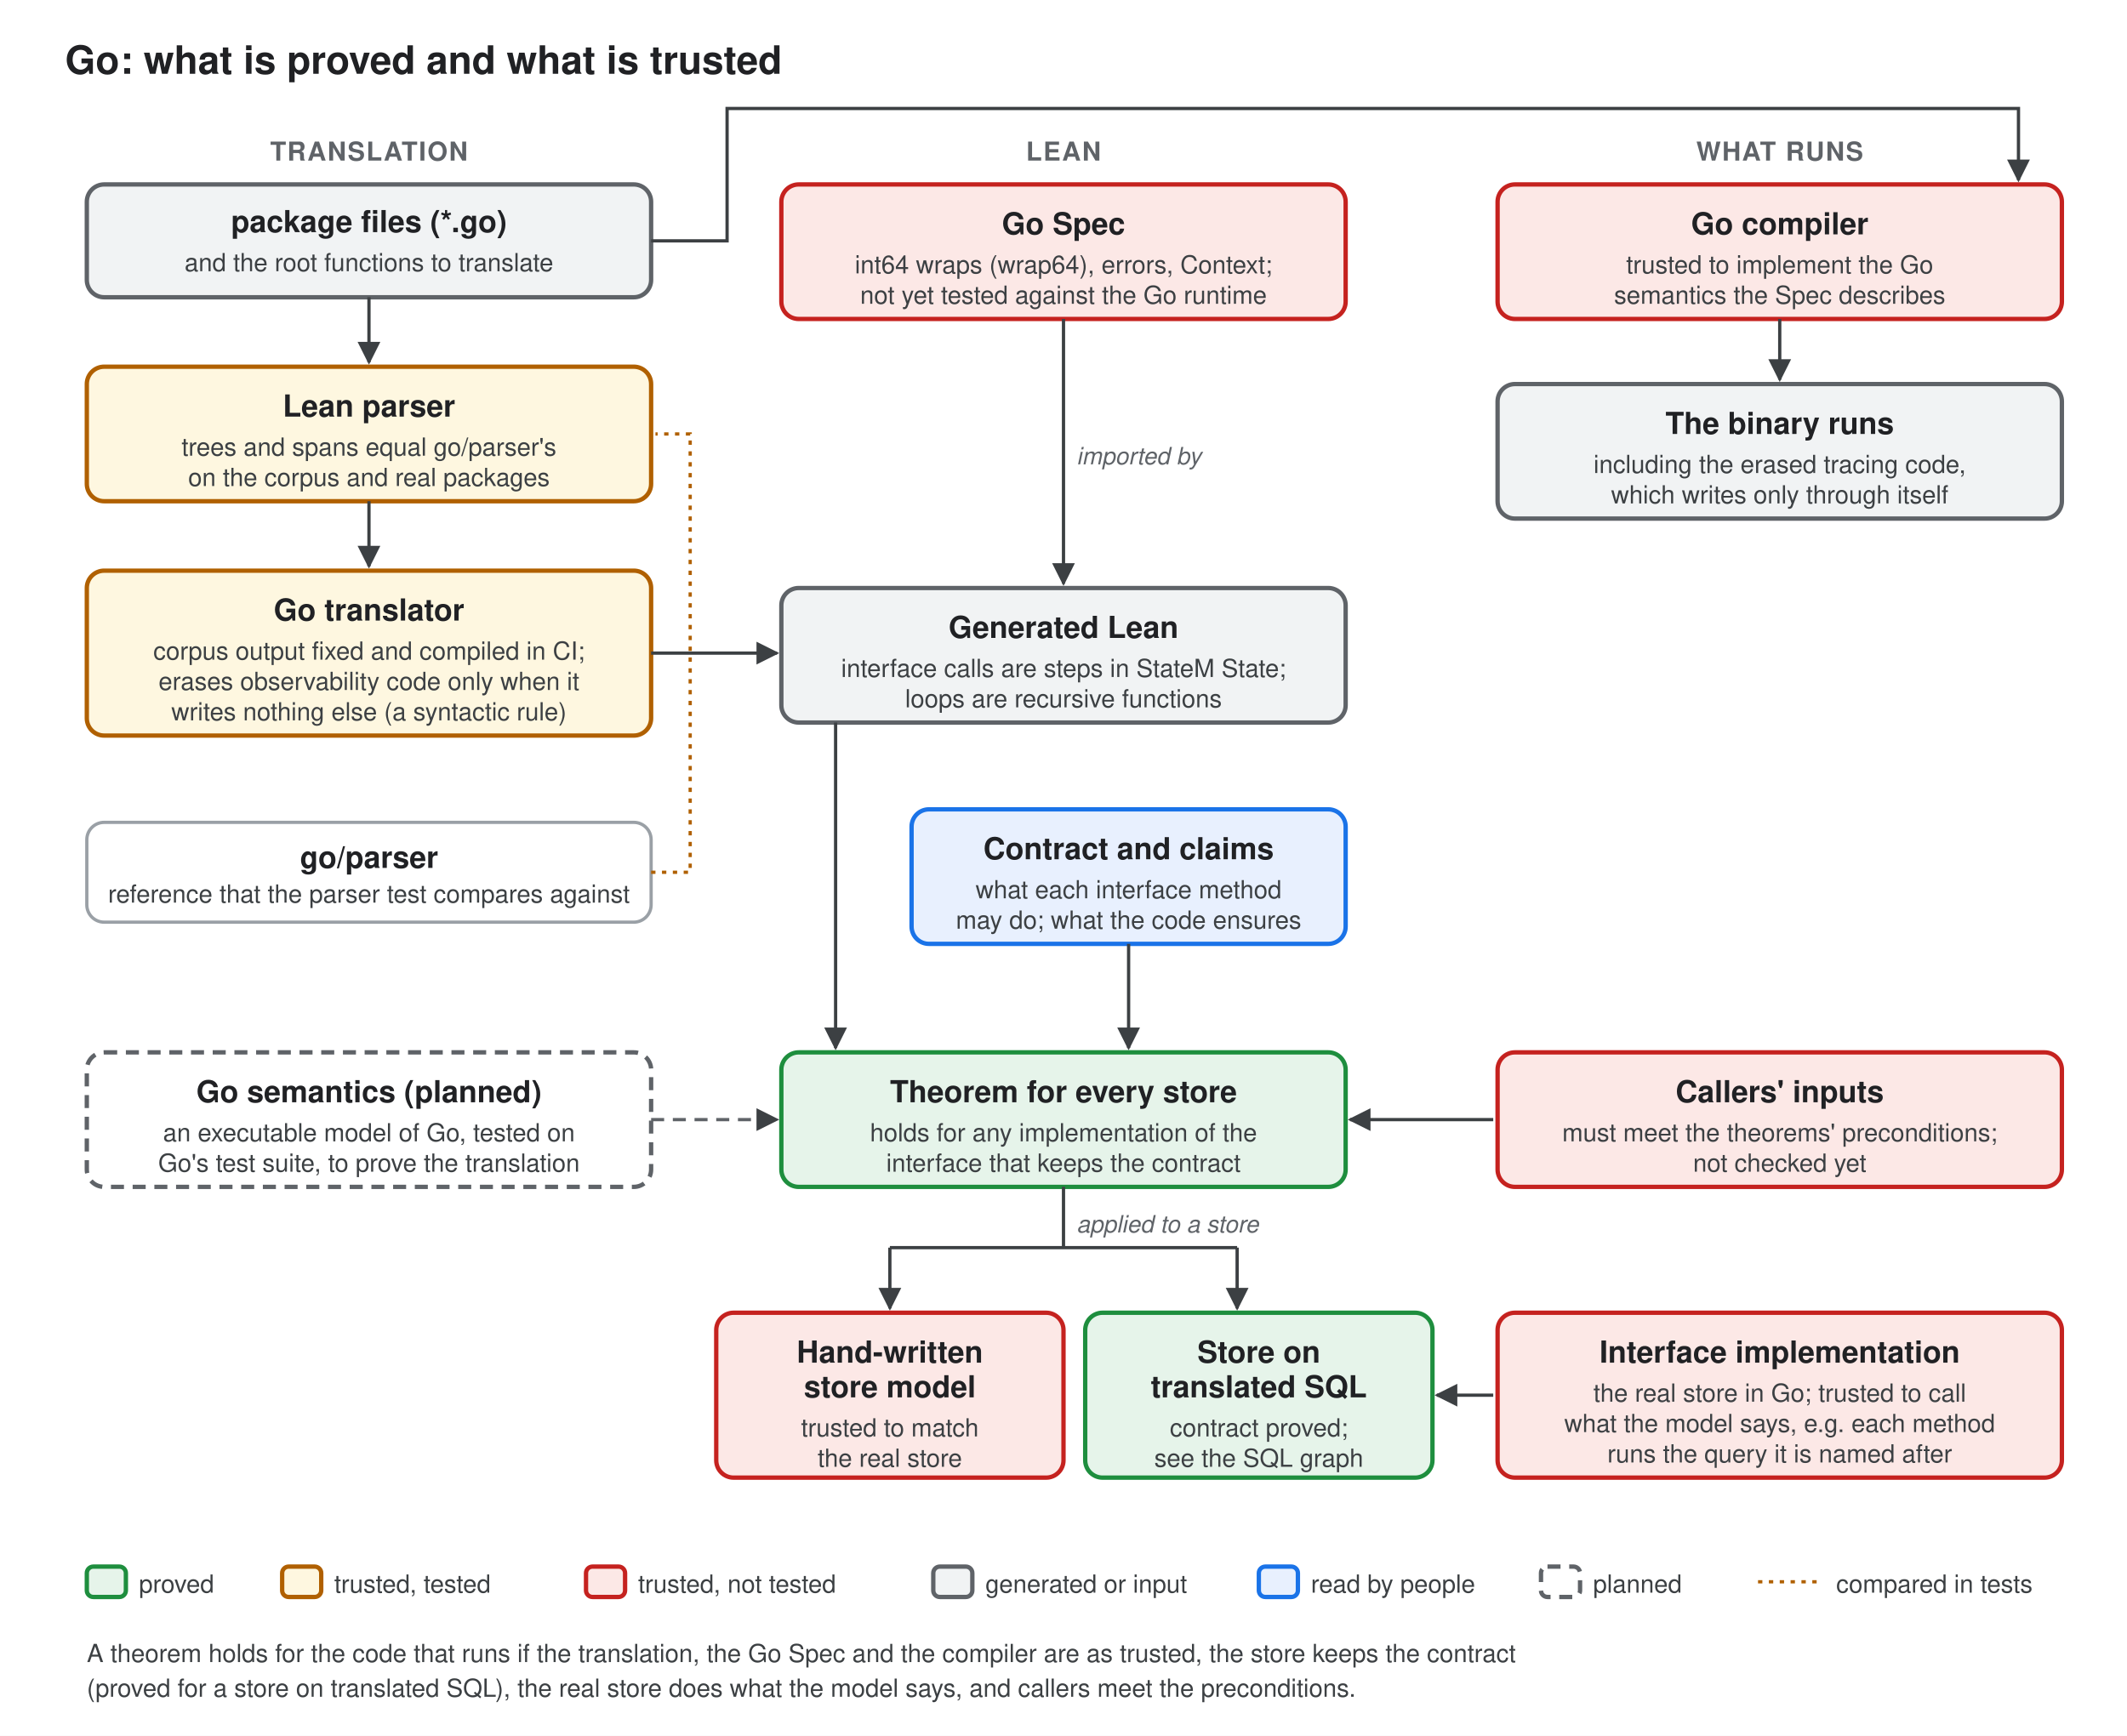
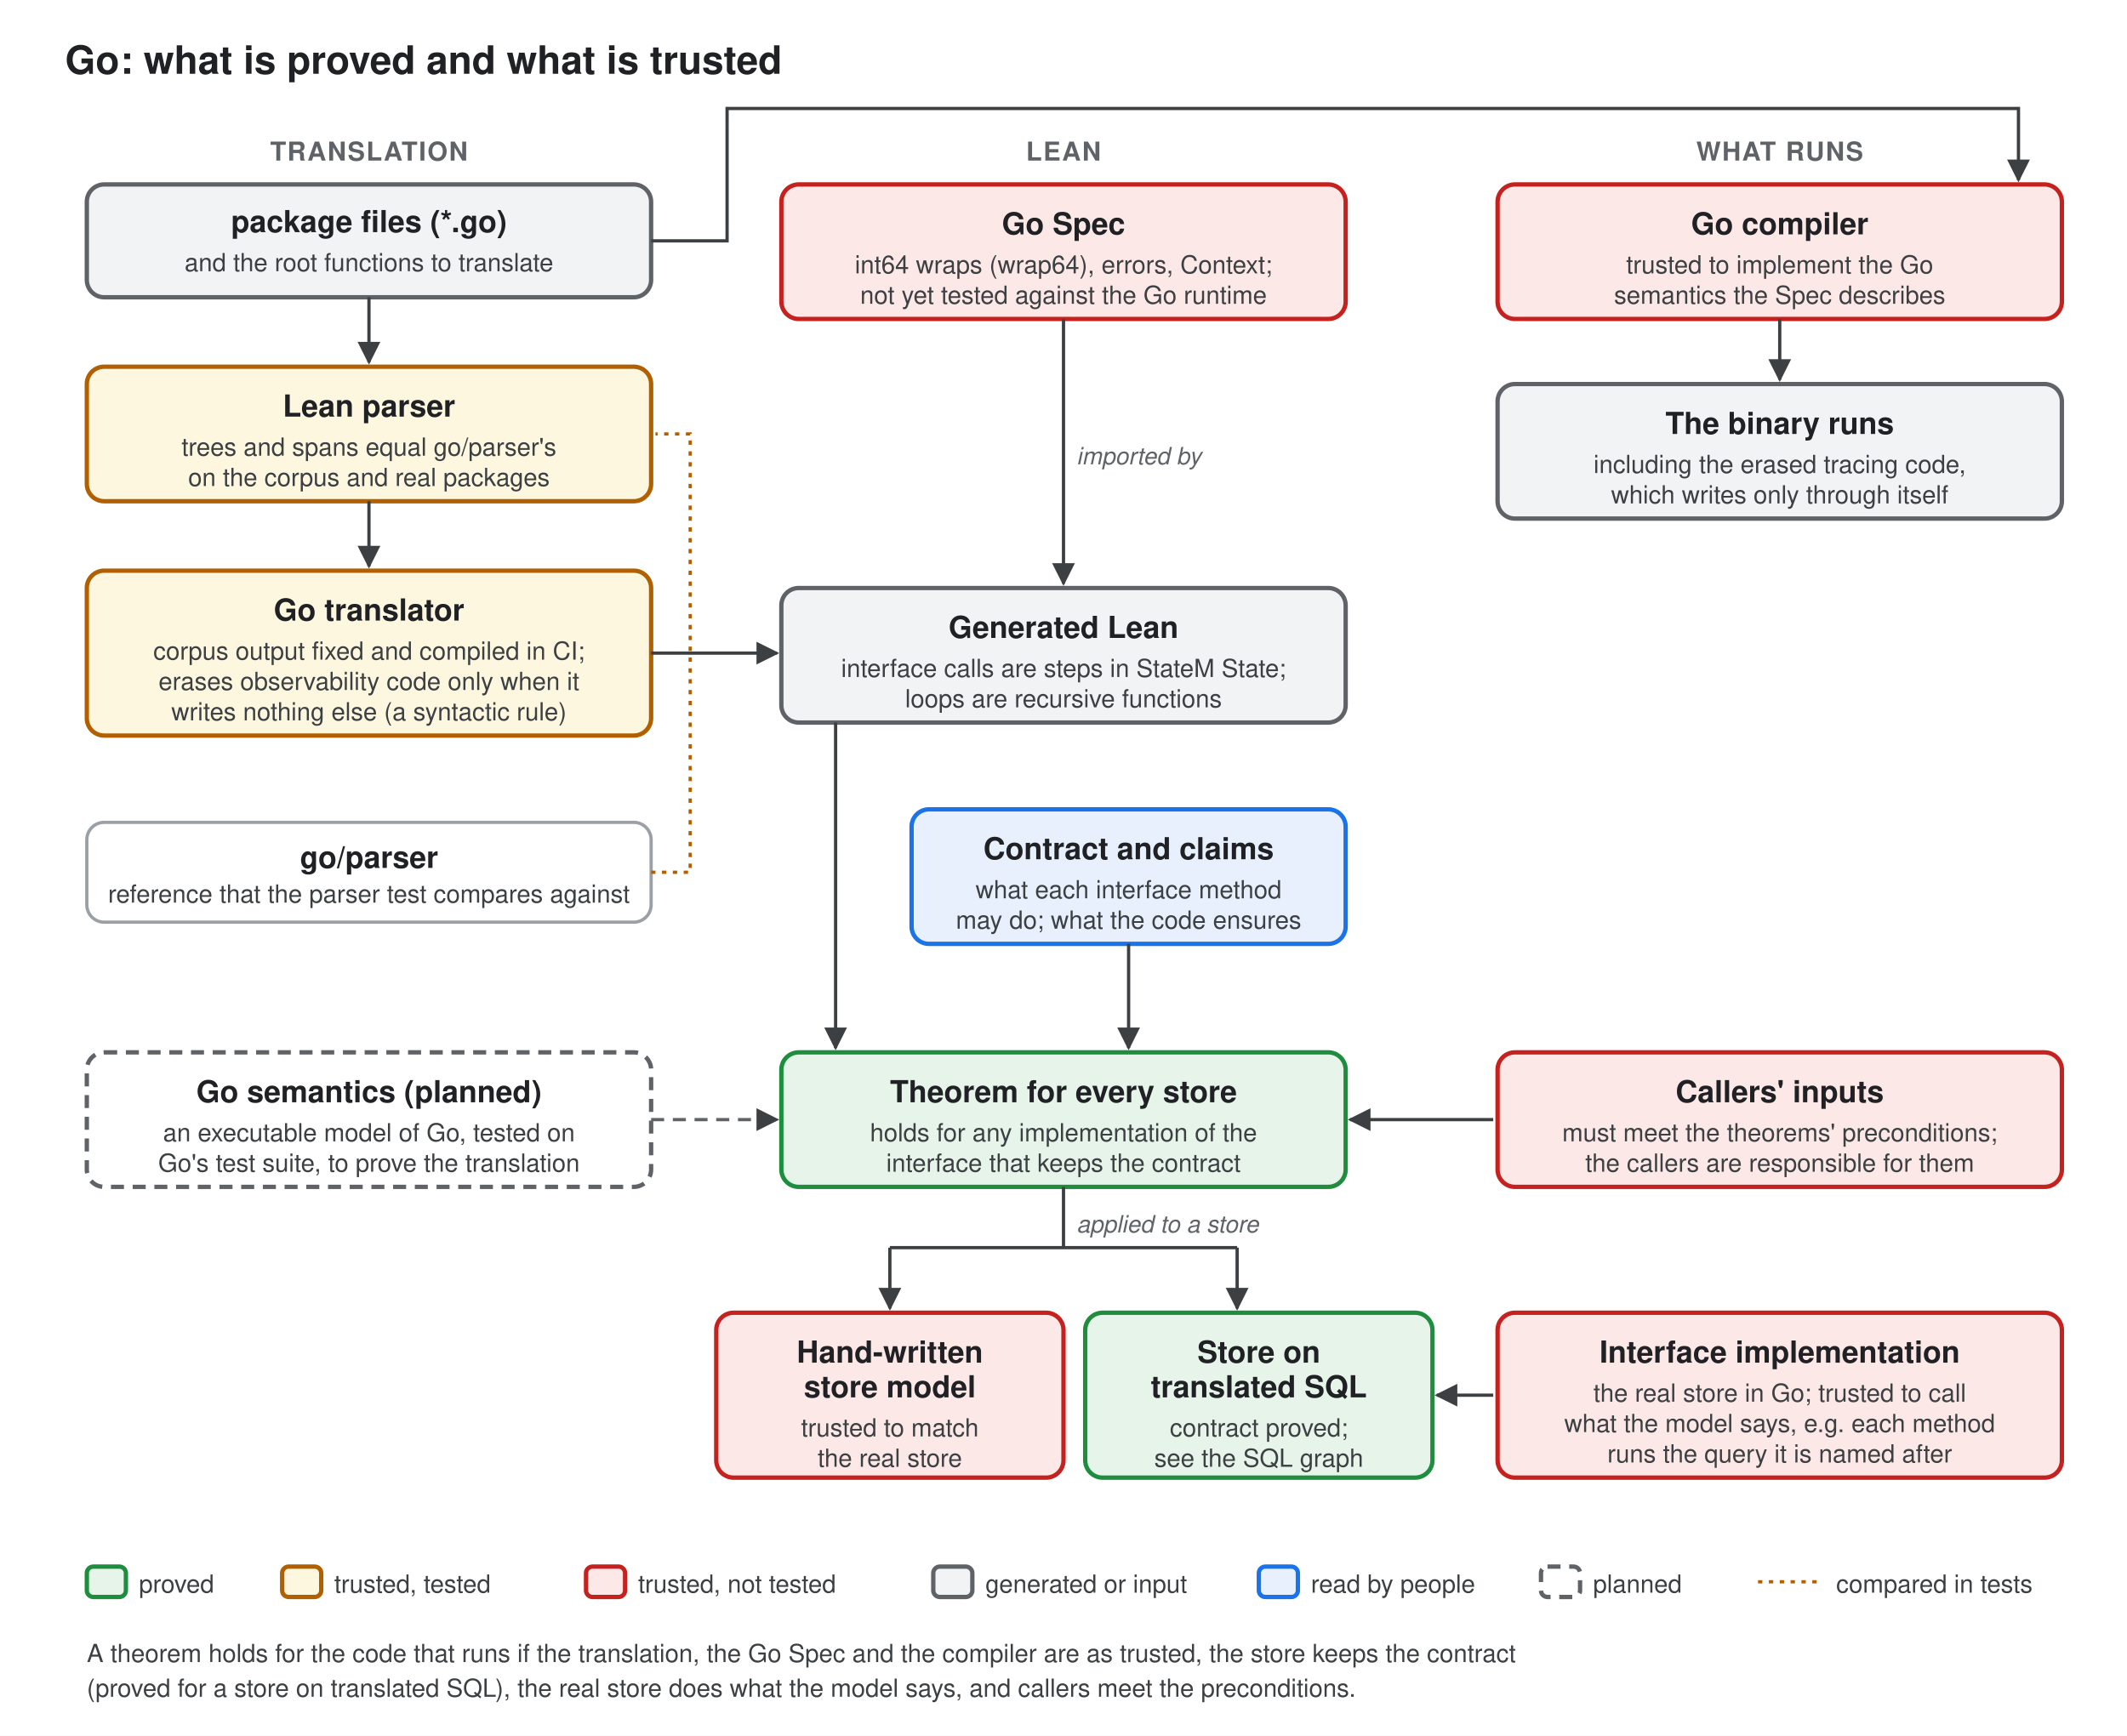
<svg xmlns="http://www.w3.org/2000/svg" width="980" height="800" viewBox="0 0 980 800" font-family="system-ui, -apple-system, 'Segoe UI', Helvetica, Arial, sans-serif" role="img" aria-labelledby="title desc">
  <defs>
    <marker id="arrow" viewBox="0 0 10 10" refX="9" refY="5" markerWidth="7" markerHeight="7" orient="auto-start-reverse">
      <path d="M0,0 L10,5 L0,10 z" fill="#3c4043" />
    </marker>
    <style>
      .title { font-size: 18px; font-weight: 700; fill: #202124; }
      .head { font-size: 12px; font-weight: 700; fill: #5f6368; letter-spacing: 0.05em; }
      .name { font-size: 14px; font-weight: 700; fill: #202124; }
      .sub { font-size: 11.5px; fill: #3c4043; }
      .edge { font-size: 11px; fill: #5f6368; font-style: italic; }
      .line { stroke: #3c4043; stroke-width: 1.5; fill: none; }
      .dash { stroke: #5f6368; stroke-width: 1.5; fill: none; stroke-dasharray: 6 4; }
      .check { stroke: #b06000; stroke-width: 1.5; fill: none; stroke-dasharray: 2 3; }
      .proved { fill: #e6f4ea; stroke: #1e8e3e; stroke-width: 2; }
      .tested { fill: #fef7e0; stroke: #b06000; stroke-width: 2; }
      .untested { fill: #fce8e6; stroke: #c5221f; stroke-width: 2; }
      .generated { fill: #f1f3f4; stroke: #5f6368; stroke-width: 2; }
      .human { fill: #e8f0fe; stroke: #1a73e8; stroke-width: 2; }
      .planned { fill: #ffffff; stroke: #5f6368; stroke-width: 2; stroke-dasharray: 6 4; }
      .ref { fill: #ffffff; stroke: #9aa0a6; stroke-width: 1.5; }
    </style>
  </defs>
  <rect width="980" height="800" fill="#ffffff" />
  <text x="30" y="34" class="title">Go: what is proved and what is trusted</text>
  <text x="170" y="74" text-anchor="middle" class="head">TRANSLATION</text>
  <text x="490" y="74" text-anchor="middle" class="head">LEAN</text>
  <text x="820" y="74" text-anchor="middle" class="head">WHAT RUNS</text>
  <rect x="40" y="85" width="260" height="52" rx="8" class="generated" />
  <text x="170" y="107" text-anchor="middle" class="name">package files (*.go)</text>
  <text x="170" y="125" text-anchor="middle" class="sub">and the root functions to translate</text>
  <path d="M170,137 V167" class="line" marker-end="url(#arrow)" />
  <rect x="40" y="169" width="260" height="62" rx="8" class="tested" />
  <text x="170" y="192" text-anchor="middle" class="name">Lean parser</text>
  <text x="170" y="210" text-anchor="middle" class="sub">trees and spans equal go/parser's</text>
  <text x="170" y="224" text-anchor="middle" class="sub">on the corpus and real packages</text>
  <path d="M170,231 V261" class="line" marker-end="url(#arrow)" />
  <rect x="40" y="263" width="260" height="76" rx="8" class="tested" />
  <text x="170" y="286" text-anchor="middle" class="name">Go translator</text>
  <text x="170" y="304" text-anchor="middle" class="sub">corpus output fixed and compiled in CI;</text>
  <text x="170" y="318" text-anchor="middle" class="sub">erases observability code only when it</text>
  <text x="170" y="332" text-anchor="middle" class="sub">writes nothing else (a syntactic rule)</text>
  <rect x="40" y="379" width="260" height="46" rx="8" class="ref" />
  <text x="170" y="400" text-anchor="middle" class="name">go/parser</text>
  <text x="170" y="416" text-anchor="middle" class="sub">reference that the parser test compares against</text>
  <path d="M300,402 H318 V200 H302" class="check" />
  <rect x="360" y="85" width="260" height="62" rx="8" class="untested" />
  <text x="490" y="108" text-anchor="middle" class="name">Go Spec</text>
  <text x="490" y="126" text-anchor="middle" class="sub">int64 wraps (wrap64), errors, Context;</text>
  <text x="490" y="140" text-anchor="middle" class="sub">not yet tested against the Go runtime</text>
  <path d="M300,301 H358" class="line" marker-end="url(#arrow)" />
  <path d="M490,147 V269" class="line" marker-end="url(#arrow)" />
  <text x="496" y="214" class="edge">imported by</text>
  <rect x="360" y="271" width="260" height="62" rx="8" class="generated" />
  <text x="490" y="294" text-anchor="middle" class="name">Generated Lean</text>
  <text x="490" y="312" text-anchor="middle" class="sub">interface calls are steps in StateM State;</text>
  <text x="490" y="326" text-anchor="middle" class="sub">loops are recursive functions</text>
  <rect x="420" y="373" width="200" height="62" rx="8" class="human" />
  <text x="520" y="396" text-anchor="middle" class="name">Contract and claims</text>
  <text x="520" y="414" text-anchor="middle" class="sub">what each interface method</text>
  <text x="520" y="428" text-anchor="middle" class="sub">may do; what the code ensures</text>
  <path d="M385,333 V483" class="line" marker-end="url(#arrow)" />
  <path d="M520,435 V483" class="line" marker-end="url(#arrow)" />
  <rect x="360" y="485" width="260" height="62" rx="8" class="proved" />
  <text x="490" y="508" text-anchor="middle" class="name">Theorem for every store</text>
  <text x="490" y="526" text-anchor="middle" class="sub">holds for any implementation of the</text>
  <text x="490" y="540" text-anchor="middle" class="sub">interface that keeps the contract</text>
  <path d="M490,547 V575" class="line" />
  <path d="M410,575 H570" class="line" />
  <path d="M410,575 V603" class="line" marker-end="url(#arrow)" />
  <path d="M570,575 V603" class="line" marker-end="url(#arrow)" />
  <text x="496" y="568" class="edge">applied to a store</text>
  <rect x="330" y="605" width="160" height="76" rx="8" class="untested" />
  <text x="410" y="628" text-anchor="middle" class="name">Hand-written</text>
  <text x="410" y="644" text-anchor="middle" class="name">store model</text>
  <text x="410" y="662" text-anchor="middle" class="sub">trusted to match</text>
  <text x="410" y="676" text-anchor="middle" class="sub">the real store</text>
  <rect x="500" y="605" width="160" height="76" rx="8" class="proved" />
  <text x="580" y="628" text-anchor="middle" class="name">Store on</text>
  <text x="580" y="644" text-anchor="middle" class="name">translated SQL</text>
  <text x="580" y="662" text-anchor="middle" class="sub">contract proved;</text>
  <text x="580" y="676" text-anchor="middle" class="sub">see the SQL graph</text>
  <rect x="40" y="485" width="260" height="62" rx="8" class="planned" />
  <text x="170" y="508" text-anchor="middle" class="name">Go semantics (planned)</text>
  <text x="170" y="526" text-anchor="middle" class="sub">an executable model of Go, tested on</text>
  <text x="170" y="540" text-anchor="middle" class="sub">Go's test suite, to prove the translation</text>
  <path d="M300,516 H358" class="dash" marker-end="url(#arrow)" />
  <rect x="690" y="85" width="260" height="62" rx="8" class="untested" />
  <text x="820" y="108" text-anchor="middle" class="name">Go compiler</text>
  <text x="820" y="126" text-anchor="middle" class="sub">trusted to implement the Go</text>
  <text x="820" y="140" text-anchor="middle" class="sub">semantics the Spec describes</text>
  <path d="M300,111 H335 V50 H930 V83" class="line" marker-end="url(#arrow)" />
  <path d="M820,147 V175" class="line" marker-end="url(#arrow)" />
  <rect x="690" y="177" width="260" height="62" rx="8" class="generated" />
  <text x="820" y="200" text-anchor="middle" class="name">The binary runs</text>
  <text x="820" y="218" text-anchor="middle" class="sub">including the erased tracing code,</text>
  <text x="820" y="232" text-anchor="middle" class="sub">which writes only through itself</text>
  <rect x="690" y="605" width="260" height="76" rx="8" class="untested" />
  <text x="820" y="628" text-anchor="middle" class="name">Interface implementation</text>
  <text x="820" y="646" text-anchor="middle" class="sub">the real store in Go; trusted to call</text>
  <text x="820" y="660" text-anchor="middle" class="sub">what the model says, e.g. each method</text>
  <text x="820" y="674" text-anchor="middle" class="sub">runs the query it is named after</text>
  <path d="M688,643 H662" class="line" marker-end="url(#arrow)" />
  <rect x="690" y="485" width="260" height="62" rx="8" class="untested" />
  <text x="820" y="508" text-anchor="middle" class="name">Callers' inputs</text>
  <text x="820" y="526" text-anchor="middle" class="sub">must meet the theorems' preconditions;</text>
-   <text x="820" y="540" text-anchor="middle" class="sub">not checked yet</text>
+   <text x="820" y="540" text-anchor="middle" class="sub">the callers are responsible for them</text>
  <path d="M688,516 H622" class="line" marker-end="url(#arrow)" />
  <g transform="translate(40,722)">
    <rect x="0" y="0" width="18" height="14" rx="3" class="proved" />
    <text x="24" y="12" class="sub">proved</text>
    <rect x="90" y="0" width="18" height="14" rx="3" class="tested" />
    <text x="114" y="12" class="sub">trusted, tested</text>
    <rect x="230" y="0" width="18" height="14" rx="3" class="untested" />
    <text x="254" y="12" class="sub">trusted, not tested</text>
    <rect x="390" y="0" width="18" height="14" rx="3" class="generated" />
    <text x="414" y="12" class="sub">generated or input</text>
    <rect x="540" y="0" width="18" height="14" rx="3" class="human" />
    <text x="564" y="12" class="sub">read by people</text>
    <rect x="670" y="0" width="18" height="14" rx="3" class="planned" />
    <text x="694" y="12" class="sub">planned</text>
    <path d="M770,7 H800" class="check" />
    <text x="806" y="12" class="sub">compared in tests</text>
  </g>
  <text x="40" y="766" class="sub">A theorem holds for the code that runs if the translation, the Go Spec and the compiler are as trusted, the store keeps the contract</text>
  <text x="40" y="782" class="sub">(proved for a store on translated SQL), the real store does what the model says, and callers meet the preconditions.</text>
</svg>
